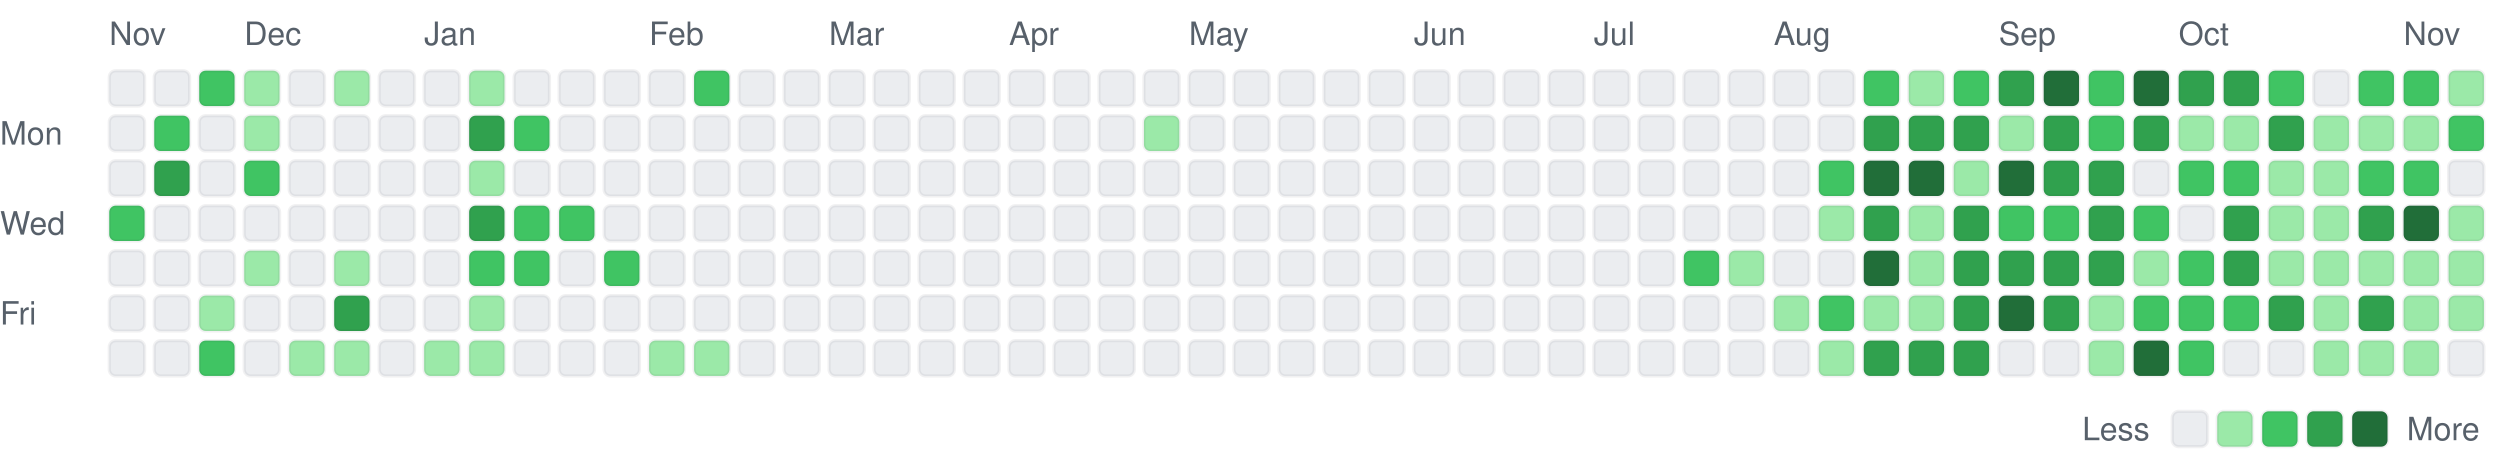
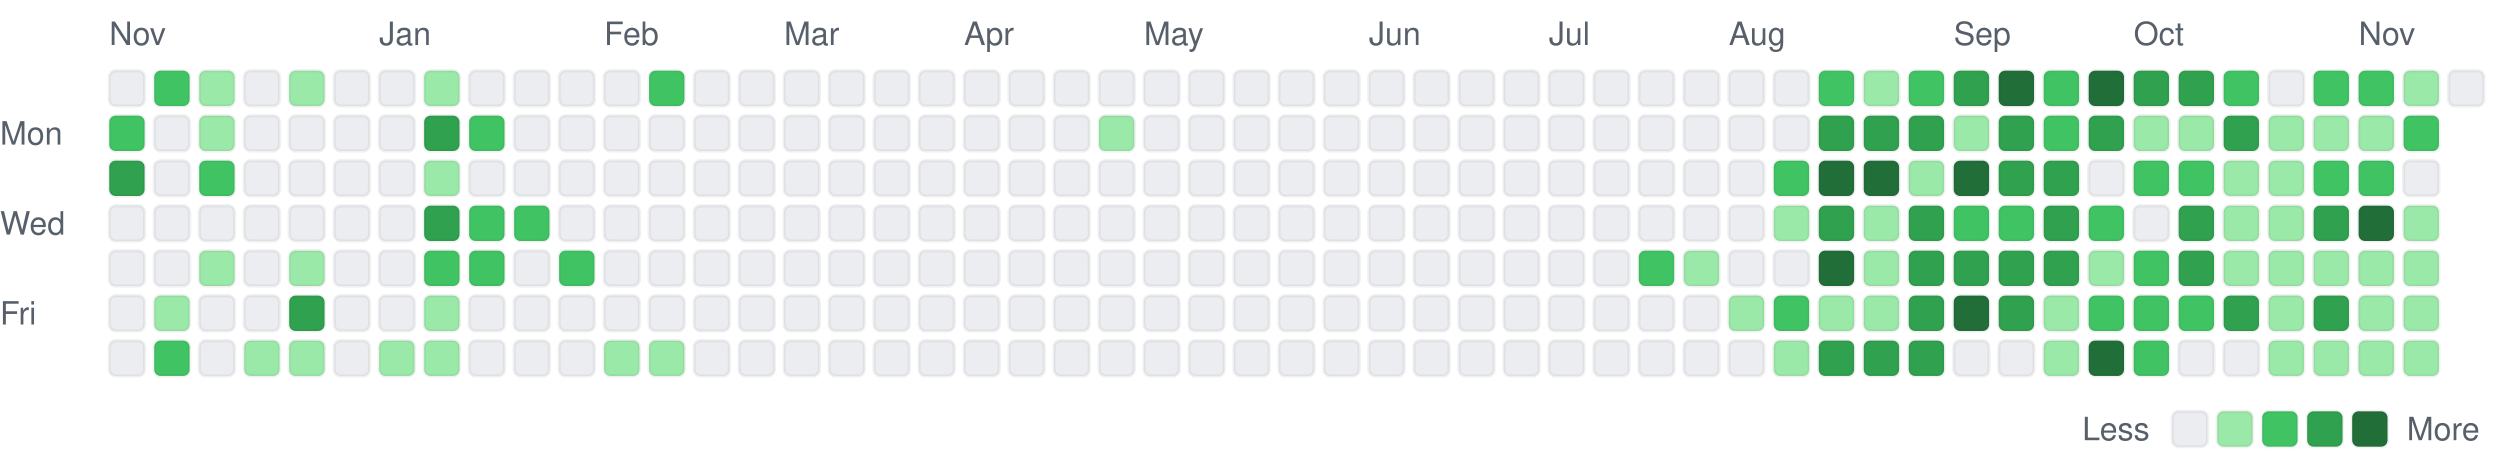
<svg xmlns="http://www.w3.org/2000/svg" width="778" height="146" viewBox="0 0 778 146" role="img" aria-label="LeetCode submissions per day, last 53 weeks">
  <style>text{font:10px -apple-system, Segoe UI, Helvetica, Arial, sans-serif;fill:#57606a}rect{rx:2px;ry:2px;stroke:rgba(27,31,35,.06);stroke-width:1px}.l0{fill:#ebedf0}.l1{fill:#9be9a8}.l2{fill:#40c463}.l3{fill:#30a14e}.l4{fill:#216e39}@media (prefers-color-scheme:dark){text{fill:#8b949e}rect{stroke:rgba(255,255,255,.05)}.l0{fill:#161b22}.l1{fill:#0e4429}.l2{fill:#006d32}.l3{fill:#26a641}.l4{fill:#39d353}}</style>
  <text x="34" y="14">Nov</text>
  <rect class="l0" x="34" y="22" width="11" height="11" />
-   <rect class="l0" x="34" y="36" width="11" height="11" />
-   <rect class="l0" x="34" y="50" width="11" height="11" />
-   <rect class="l2" x="34" y="64" width="11" height="11" />
+   <rect class="l2" x="34" y="36" width="11" height="11" />
+   <rect class="l3" x="34" y="50" width="11" height="11" />
+   <rect class="l0" x="34" y="64" width="11" height="11" />
  <rect class="l0" x="34" y="78" width="11" height="11" />
  <rect class="l0" x="34" y="92" width="11" height="11" />
  <rect class="l0" x="34" y="106" width="11" height="11" />
-   <rect class="l0" x="48" y="22" width="11" height="11" />
-   <rect class="l2" x="48" y="36" width="11" height="11" />
-   <rect class="l3" x="48" y="50" width="11" height="11" />
+   <rect class="l2" x="48" y="22" width="11" height="11" />
+   <rect class="l0" x="48" y="36" width="11" height="11" />
+   <rect class="l0" x="48" y="50" width="11" height="11" />
  <rect class="l0" x="48" y="64" width="11" height="11" />
  <rect class="l0" x="48" y="78" width="11" height="11" />
-   <rect class="l0" x="48" y="92" width="11" height="11" />
-   <rect class="l0" x="48" y="106" width="11" height="11" />
-   <rect class="l2" x="62" y="22" width="11" height="11" />
-   <rect class="l0" x="62" y="36" width="11" height="11" />
-   <rect class="l0" x="62" y="50" width="11" height="11" />
+   <rect class="l1" x="48" y="92" width="11" height="11" />
+   <rect class="l2" x="48" y="106" width="11" height="11" />
+   <rect class="l1" x="62" y="22" width="11" height="11" />
+   <rect class="l1" x="62" y="36" width="11" height="11" />
+   <rect class="l2" x="62" y="50" width="11" height="11" />
  <rect class="l0" x="62" y="64" width="11" height="11" />
-   <rect class="l0" x="62" y="78" width="11" height="11" />
-   <rect class="l1" x="62" y="92" width="11" height="11" />
-   <rect class="l2" x="62" y="106" width="11" height="11" />
-   <text x="76" y="14">Dec</text>
-   <rect class="l1" x="76" y="22" width="11" height="11" />
-   <rect class="l1" x="76" y="36" width="11" height="11" />
-   <rect class="l2" x="76" y="50" width="11" height="11" />
+   <rect class="l1" x="62" y="78" width="11" height="11" />
+   <rect class="l0" x="62" y="92" width="11" height="11" />
+   <rect class="l0" x="62" y="106" width="11" height="11" />
+   <rect class="l0" x="76" y="22" width="11" height="11" />
+   <rect class="l0" x="76" y="36" width="11" height="11" />
+   <rect class="l0" x="76" y="50" width="11" height="11" />
  <rect class="l0" x="76" y="64" width="11" height="11" />
-   <rect class="l1" x="76" y="78" width="11" height="11" />
+   <rect class="l0" x="76" y="78" width="11" height="11" />
  <rect class="l0" x="76" y="92" width="11" height="11" />
-   <rect class="l0" x="76" y="106" width="11" height="11" />
-   <rect class="l0" x="90" y="22" width="11" height="11" />
+   <rect class="l1" x="76" y="106" width="11" height="11" />
+   <rect class="l1" x="90" y="22" width="11" height="11" />
  <rect class="l0" x="90" y="36" width="11" height="11" />
  <rect class="l0" x="90" y="50" width="11" height="11" />
  <rect class="l0" x="90" y="64" width="11" height="11" />
-   <rect class="l0" x="90" y="78" width="11" height="11" />
-   <rect class="l0" x="90" y="92" width="11" height="11" />
+   <rect class="l1" x="90" y="78" width="11" height="11" />
+   <rect class="l3" x="90" y="92" width="11" height="11" />
  <rect class="l1" x="90" y="106" width="11" height="11" />
-   <rect class="l1" x="104" y="22" width="11" height="11" />
+   <rect class="l0" x="104" y="22" width="11" height="11" />
  <rect class="l0" x="104" y="36" width="11" height="11" />
  <rect class="l0" x="104" y="50" width="11" height="11" />
  <rect class="l0" x="104" y="64" width="11" height="11" />
-   <rect class="l1" x="104" y="78" width="11" height="11" />
-   <rect class="l3" x="104" y="92" width="11" height="11" />
-   <rect class="l1" x="104" y="106" width="11" height="11" />
+   <rect class="l0" x="104" y="78" width="11" height="11" />
+   <rect class="l0" x="104" y="92" width="11" height="11" />
+   <rect class="l0" x="104" y="106" width="11" height="11" />
+   <text x="118" y="14">Jan</text>
  <rect class="l0" x="118" y="22" width="11" height="11" />
  <rect class="l0" x="118" y="36" width="11" height="11" />
  <rect class="l0" x="118" y="50" width="11" height="11" />
  <rect class="l0" x="118" y="64" width="11" height="11" />
  <rect class="l0" x="118" y="78" width="11" height="11" />
  <rect class="l0" x="118" y="92" width="11" height="11" />
-   <rect class="l0" x="118" y="106" width="11" height="11" />
-   <text x="132" y="14">Jan</text>
-   <rect class="l0" x="132" y="22" width="11" height="11" />
-   <rect class="l0" x="132" y="36" width="11" height="11" />
-   <rect class="l0" x="132" y="50" width="11" height="11" />
-   <rect class="l0" x="132" y="64" width="11" height="11" />
-   <rect class="l0" x="132" y="78" width="11" height="11" />
-   <rect class="l0" x="132" y="92" width="11" height="11" />
+   <rect class="l1" x="118" y="106" width="11" height="11" />
+   <rect class="l1" x="132" y="22" width="11" height="11" />
+   <rect class="l3" x="132" y="36" width="11" height="11" />
+   <rect class="l1" x="132" y="50" width="11" height="11" />
+   <rect class="l3" x="132" y="64" width="11" height="11" />
+   <rect class="l2" x="132" y="78" width="11" height="11" />
+   <rect class="l1" x="132" y="92" width="11" height="11" />
  <rect class="l1" x="132" y="106" width="11" height="11" />
-   <rect class="l1" x="146" y="22" width="11" height="11" />
-   <rect class="l3" x="146" y="36" width="11" height="11" />
-   <rect class="l1" x="146" y="50" width="11" height="11" />
-   <rect class="l3" x="146" y="64" width="11" height="11" />
+   <rect class="l0" x="146" y="22" width="11" height="11" />
+   <rect class="l2" x="146" y="36" width="11" height="11" />
+   <rect class="l0" x="146" y="50" width="11" height="11" />
+   <rect class="l2" x="146" y="64" width="11" height="11" />
  <rect class="l2" x="146" y="78" width="11" height="11" />
-   <rect class="l1" x="146" y="92" width="11" height="11" />
-   <rect class="l1" x="146" y="106" width="11" height="11" />
+   <rect class="l0" x="146" y="92" width="11" height="11" />
+   <rect class="l0" x="146" y="106" width="11" height="11" />
  <rect class="l0" x="160" y="22" width="11" height="11" />
-   <rect class="l2" x="160" y="36" width="11" height="11" />
+   <rect class="l0" x="160" y="36" width="11" height="11" />
  <rect class="l0" x="160" y="50" width="11" height="11" />
  <rect class="l2" x="160" y="64" width="11" height="11" />
-   <rect class="l2" x="160" y="78" width="11" height="11" />
+   <rect class="l0" x="160" y="78" width="11" height="11" />
  <rect class="l0" x="160" y="92" width="11" height="11" />
  <rect class="l0" x="160" y="106" width="11" height="11" />
  <rect class="l0" x="174" y="22" width="11" height="11" />
  <rect class="l0" x="174" y="36" width="11" height="11" />
  <rect class="l0" x="174" y="50" width="11" height="11" />
-   <rect class="l2" x="174" y="64" width="11" height="11" />
-   <rect class="l0" x="174" y="78" width="11" height="11" />
+   <rect class="l0" x="174" y="64" width="11" height="11" />
+   <rect class="l2" x="174" y="78" width="11" height="11" />
  <rect class="l0" x="174" y="92" width="11" height="11" />
  <rect class="l0" x="174" y="106" width="11" height="11" />
+   <text x="188" y="14">Feb</text>
  <rect class="l0" x="188" y="22" width="11" height="11" />
  <rect class="l0" x="188" y="36" width="11" height="11" />
  <rect class="l0" x="188" y="50" width="11" height="11" />
  <rect class="l0" x="188" y="64" width="11" height="11" />
-   <rect class="l2" x="188" y="78" width="11" height="11" />
+   <rect class="l0" x="188" y="78" width="11" height="11" />
  <rect class="l0" x="188" y="92" width="11" height="11" />
-   <rect class="l0" x="188" y="106" width="11" height="11" />
-   <text x="202" y="14">Feb</text>
-   <rect class="l0" x="202" y="22" width="11" height="11" />
+   <rect class="l1" x="188" y="106" width="11" height="11" />
+   <rect class="l2" x="202" y="22" width="11" height="11" />
  <rect class="l0" x="202" y="36" width="11" height="11" />
  <rect class="l0" x="202" y="50" width="11" height="11" />
  <rect class="l0" x="202" y="64" width="11" height="11" />
  <rect class="l0" x="202" y="78" width="11" height="11" />
  <rect class="l0" x="202" y="92" width="11" height="11" />
  <rect class="l1" x="202" y="106" width="11" height="11" />
-   <rect class="l2" x="216" y="22" width="11" height="11" />
+   <rect class="l0" x="216" y="22" width="11" height="11" />
  <rect class="l0" x="216" y="36" width="11" height="11" />
  <rect class="l0" x="216" y="50" width="11" height="11" />
  <rect class="l0" x="216" y="64" width="11" height="11" />
  <rect class="l0" x="216" y="78" width="11" height="11" />
  <rect class="l0" x="216" y="92" width="11" height="11" />
-   <rect class="l1" x="216" y="106" width="11" height="11" />
+   <rect class="l0" x="216" y="106" width="11" height="11" />
  <rect class="l0" x="230" y="22" width="11" height="11" />
  <rect class="l0" x="230" y="36" width="11" height="11" />
  <rect class="l0" x="230" y="50" width="11" height="11" />
  <rect class="l0" x="230" y="64" width="11" height="11" />
  <rect class="l0" x="230" y="78" width="11" height="11" />
  <rect class="l0" x="230" y="92" width="11" height="11" />
  <rect class="l0" x="230" y="106" width="11" height="11" />
+   <text x="244" y="14">Mar</text>
  <rect class="l0" x="244" y="22" width="11" height="11" />
  <rect class="l0" x="244" y="36" width="11" height="11" />
  <rect class="l0" x="244" y="50" width="11" height="11" />
  <rect class="l0" x="244" y="64" width="11" height="11" />
  <rect class="l0" x="244" y="78" width="11" height="11" />
  <rect class="l0" x="244" y="92" width="11" height="11" />
  <rect class="l0" x="244" y="106" width="11" height="11" />
-   <text x="258" y="14">Mar</text>
  <rect class="l0" x="258" y="22" width="11" height="11" />
  <rect class="l0" x="258" y="36" width="11" height="11" />
  <rect class="l0" x="258" y="50" width="11" height="11" />
  <rect class="l0" x="258" y="64" width="11" height="11" />
  <rect class="l0" x="258" y="78" width="11" height="11" />
  <rect class="l0" x="258" y="92" width="11" height="11" />
  <rect class="l0" x="258" y="106" width="11" height="11" />
  <rect class="l0" x="272" y="22" width="11" height="11" />
  <rect class="l0" x="272" y="36" width="11" height="11" />
  <rect class="l0" x="272" y="50" width="11" height="11" />
  <rect class="l0" x="272" y="64" width="11" height="11" />
  <rect class="l0" x="272" y="78" width="11" height="11" />
  <rect class="l0" x="272" y="92" width="11" height="11" />
  <rect class="l0" x="272" y="106" width="11" height="11" />
  <rect class="l0" x="286" y="22" width="11" height="11" />
  <rect class="l0" x="286" y="36" width="11" height="11" />
  <rect class="l0" x="286" y="50" width="11" height="11" />
  <rect class="l0" x="286" y="64" width="11" height="11" />
  <rect class="l0" x="286" y="78" width="11" height="11" />
  <rect class="l0" x="286" y="92" width="11" height="11" />
  <rect class="l0" x="286" y="106" width="11" height="11" />
+   <text x="300" y="14">Apr</text>
  <rect class="l0" x="300" y="22" width="11" height="11" />
  <rect class="l0" x="300" y="36" width="11" height="11" />
  <rect class="l0" x="300" y="50" width="11" height="11" />
  <rect class="l0" x="300" y="64" width="11" height="11" />
  <rect class="l0" x="300" y="78" width="11" height="11" />
  <rect class="l0" x="300" y="92" width="11" height="11" />
  <rect class="l0" x="300" y="106" width="11" height="11" />
-   <text x="314" y="14">Apr</text>
  <rect class="l0" x="314" y="22" width="11" height="11" />
  <rect class="l0" x="314" y="36" width="11" height="11" />
  <rect class="l0" x="314" y="50" width="11" height="11" />
  <rect class="l0" x="314" y="64" width="11" height="11" />
  <rect class="l0" x="314" y="78" width="11" height="11" />
  <rect class="l0" x="314" y="92" width="11" height="11" />
  <rect class="l0" x="314" y="106" width="11" height="11" />
  <rect class="l0" x="328" y="22" width="11" height="11" />
  <rect class="l0" x="328" y="36" width="11" height="11" />
  <rect class="l0" x="328" y="50" width="11" height="11" />
  <rect class="l0" x="328" y="64" width="11" height="11" />
  <rect class="l0" x="328" y="78" width="11" height="11" />
  <rect class="l0" x="328" y="92" width="11" height="11" />
  <rect class="l0" x="328" y="106" width="11" height="11" />
  <rect class="l0" x="342" y="22" width="11" height="11" />
-   <rect class="l0" x="342" y="36" width="11" height="11" />
+   <rect class="l1" x="342" y="36" width="11" height="11" />
  <rect class="l0" x="342" y="50" width="11" height="11" />
  <rect class="l0" x="342" y="64" width="11" height="11" />
  <rect class="l0" x="342" y="78" width="11" height="11" />
  <rect class="l0" x="342" y="92" width="11" height="11" />
  <rect class="l0" x="342" y="106" width="11" height="11" />
+   <text x="356" y="14">May</text>
  <rect class="l0" x="356" y="22" width="11" height="11" />
-   <rect class="l1" x="356" y="36" width="11" height="11" />
+   <rect class="l0" x="356" y="36" width="11" height="11" />
  <rect class="l0" x="356" y="50" width="11" height="11" />
  <rect class="l0" x="356" y="64" width="11" height="11" />
  <rect class="l0" x="356" y="78" width="11" height="11" />
  <rect class="l0" x="356" y="92" width="11" height="11" />
  <rect class="l0" x="356" y="106" width="11" height="11" />
-   <text x="370" y="14">May</text>
  <rect class="l0" x="370" y="22" width="11" height="11" />
  <rect class="l0" x="370" y="36" width="11" height="11" />
  <rect class="l0" x="370" y="50" width="11" height="11" />
  <rect class="l0" x="370" y="64" width="11" height="11" />
  <rect class="l0" x="370" y="78" width="11" height="11" />
  <rect class="l0" x="370" y="92" width="11" height="11" />
  <rect class="l0" x="370" y="106" width="11" height="11" />
  <rect class="l0" x="384" y="22" width="11" height="11" />
  <rect class="l0" x="384" y="36" width="11" height="11" />
  <rect class="l0" x="384" y="50" width="11" height="11" />
  <rect class="l0" x="384" y="64" width="11" height="11" />
  <rect class="l0" x="384" y="78" width="11" height="11" />
  <rect class="l0" x="384" y="92" width="11" height="11" />
  <rect class="l0" x="384" y="106" width="11" height="11" />
  <rect class="l0" x="398" y="22" width="11" height="11" />
  <rect class="l0" x="398" y="36" width="11" height="11" />
  <rect class="l0" x="398" y="50" width="11" height="11" />
  <rect class="l0" x="398" y="64" width="11" height="11" />
  <rect class="l0" x="398" y="78" width="11" height="11" />
  <rect class="l0" x="398" y="92" width="11" height="11" />
  <rect class="l0" x="398" y="106" width="11" height="11" />
  <rect class="l0" x="412" y="22" width="11" height="11" />
  <rect class="l0" x="412" y="36" width="11" height="11" />
  <rect class="l0" x="412" y="50" width="11" height="11" />
  <rect class="l0" x="412" y="64" width="11" height="11" />
  <rect class="l0" x="412" y="78" width="11" height="11" />
  <rect class="l0" x="412" y="92" width="11" height="11" />
  <rect class="l0" x="412" y="106" width="11" height="11" />
+   <text x="426" y="14">Jun</text>
  <rect class="l0" x="426" y="22" width="11" height="11" />
  <rect class="l0" x="426" y="36" width="11" height="11" />
  <rect class="l0" x="426" y="50" width="11" height="11" />
  <rect class="l0" x="426" y="64" width="11" height="11" />
  <rect class="l0" x="426" y="78" width="11" height="11" />
  <rect class="l0" x="426" y="92" width="11" height="11" />
  <rect class="l0" x="426" y="106" width="11" height="11" />
-   <text x="440" y="14">Jun</text>
  <rect class="l0" x="440" y="22" width="11" height="11" />
  <rect class="l0" x="440" y="36" width="11" height="11" />
  <rect class="l0" x="440" y="50" width="11" height="11" />
  <rect class="l0" x="440" y="64" width="11" height="11" />
  <rect class="l0" x="440" y="78" width="11" height="11" />
  <rect class="l0" x="440" y="92" width="11" height="11" />
  <rect class="l0" x="440" y="106" width="11" height="11" />
  <rect class="l0" x="454" y="22" width="11" height="11" />
  <rect class="l0" x="454" y="36" width="11" height="11" />
  <rect class="l0" x="454" y="50" width="11" height="11" />
  <rect class="l0" x="454" y="64" width="11" height="11" />
  <rect class="l0" x="454" y="78" width="11" height="11" />
  <rect class="l0" x="454" y="92" width="11" height="11" />
  <rect class="l0" x="454" y="106" width="11" height="11" />
  <rect class="l0" x="468" y="22" width="11" height="11" />
  <rect class="l0" x="468" y="36" width="11" height="11" />
  <rect class="l0" x="468" y="50" width="11" height="11" />
  <rect class="l0" x="468" y="64" width="11" height="11" />
  <rect class="l0" x="468" y="78" width="11" height="11" />
  <rect class="l0" x="468" y="92" width="11" height="11" />
  <rect class="l0" x="468" y="106" width="11" height="11" />
+   <text x="482" y="14">Jul</text>
  <rect class="l0" x="482" y="22" width="11" height="11" />
  <rect class="l0" x="482" y="36" width="11" height="11" />
  <rect class="l0" x="482" y="50" width="11" height="11" />
  <rect class="l0" x="482" y="64" width="11" height="11" />
  <rect class="l0" x="482" y="78" width="11" height="11" />
  <rect class="l0" x="482" y="92" width="11" height="11" />
  <rect class="l0" x="482" y="106" width="11" height="11" />
-   <text x="496" y="14">Jul</text>
  <rect class="l0" x="496" y="22" width="11" height="11" />
  <rect class="l0" x="496" y="36" width="11" height="11" />
  <rect class="l0" x="496" y="50" width="11" height="11" />
  <rect class="l0" x="496" y="64" width="11" height="11" />
  <rect class="l0" x="496" y="78" width="11" height="11" />
  <rect class="l0" x="496" y="92" width="11" height="11" />
  <rect class="l0" x="496" y="106" width="11" height="11" />
  <rect class="l0" x="510" y="22" width="11" height="11" />
  <rect class="l0" x="510" y="36" width="11" height="11" />
  <rect class="l0" x="510" y="50" width="11" height="11" />
  <rect class="l0" x="510" y="64" width="11" height="11" />
-   <rect class="l0" x="510" y="78" width="11" height="11" />
+   <rect class="l2" x="510" y="78" width="11" height="11" />
  <rect class="l0" x="510" y="92" width="11" height="11" />
  <rect class="l0" x="510" y="106" width="11" height="11" />
  <rect class="l0" x="524" y="22" width="11" height="11" />
  <rect class="l0" x="524" y="36" width="11" height="11" />
  <rect class="l0" x="524" y="50" width="11" height="11" />
  <rect class="l0" x="524" y="64" width="11" height="11" />
-   <rect class="l2" x="524" y="78" width="11" height="11" />
+   <rect class="l1" x="524" y="78" width="11" height="11" />
  <rect class="l0" x="524" y="92" width="11" height="11" />
  <rect class="l0" x="524" y="106" width="11" height="11" />
+   <text x="538" y="14">Aug</text>
  <rect class="l0" x="538" y="22" width="11" height="11" />
  <rect class="l0" x="538" y="36" width="11" height="11" />
  <rect class="l0" x="538" y="50" width="11" height="11" />
  <rect class="l0" x="538" y="64" width="11" height="11" />
-   <rect class="l1" x="538" y="78" width="11" height="11" />
-   <rect class="l0" x="538" y="92" width="11" height="11" />
+   <rect class="l0" x="538" y="78" width="11" height="11" />
+   <rect class="l1" x="538" y="92" width="11" height="11" />
  <rect class="l0" x="538" y="106" width="11" height="11" />
-   <text x="552" y="14">Aug</text>
  <rect class="l0" x="552" y="22" width="11" height="11" />
  <rect class="l0" x="552" y="36" width="11" height="11" />
-   <rect class="l0" x="552" y="50" width="11" height="11" />
-   <rect class="l0" x="552" y="64" width="11" height="11" />
+   <rect class="l2" x="552" y="50" width="11" height="11" />
+   <rect class="l1" x="552" y="64" width="11" height="11" />
  <rect class="l0" x="552" y="78" width="11" height="11" />
-   <rect class="l1" x="552" y="92" width="11" height="11" />
-   <rect class="l0" x="552" y="106" width="11" height="11" />
-   <rect class="l0" x="566" y="22" width="11" height="11" />
-   <rect class="l0" x="566" y="36" width="11" height="11" />
-   <rect class="l2" x="566" y="50" width="11" height="11" />
-   <rect class="l1" x="566" y="64" width="11" height="11" />
-   <rect class="l0" x="566" y="78" width="11" height="11" />
-   <rect class="l2" x="566" y="92" width="11" height="11" />
-   <rect class="l1" x="566" y="106" width="11" height="11" />
-   <rect class="l2" x="580" y="22" width="11" height="11" />
+   <rect class="l2" x="552" y="92" width="11" height="11" />
+   <rect class="l1" x="552" y="106" width="11" height="11" />
+   <rect class="l2" x="566" y="22" width="11" height="11" />
+   <rect class="l3" x="566" y="36" width="11" height="11" />
+   <rect class="l4" x="566" y="50" width="11" height="11" />
+   <rect class="l3" x="566" y="64" width="11" height="11" />
+   <rect class="l4" x="566" y="78" width="11" height="11" />
+   <rect class="l1" x="566" y="92" width="11" height="11" />
+   <rect class="l3" x="566" y="106" width="11" height="11" />
+   <rect class="l1" x="580" y="22" width="11" height="11" />
  <rect class="l3" x="580" y="36" width="11" height="11" />
  <rect class="l4" x="580" y="50" width="11" height="11" />
-   <rect class="l3" x="580" y="64" width="11" height="11" />
-   <rect class="l4" x="580" y="78" width="11" height="11" />
+   <rect class="l1" x="580" y="64" width="11" height="11" />
+   <rect class="l1" x="580" y="78" width="11" height="11" />
  <rect class="l1" x="580" y="92" width="11" height="11" />
  <rect class="l3" x="580" y="106" width="11" height="11" />
-   <rect class="l1" x="594" y="22" width="11" height="11" />
+   <rect class="l2" x="594" y="22" width="11" height="11" />
  <rect class="l3" x="594" y="36" width="11" height="11" />
-   <rect class="l4" x="594" y="50" width="11" height="11" />
-   <rect class="l1" x="594" y="64" width="11" height="11" />
-   <rect class="l1" x="594" y="78" width="11" height="11" />
-   <rect class="l1" x="594" y="92" width="11" height="11" />
+   <rect class="l1" x="594" y="50" width="11" height="11" />
+   <rect class="l3" x="594" y="64" width="11" height="11" />
+   <rect class="l3" x="594" y="78" width="11" height="11" />
+   <rect class="l3" x="594" y="92" width="11" height="11" />
  <rect class="l3" x="594" y="106" width="11" height="11" />
-   <rect class="l2" x="608" y="22" width="11" height="11" />
-   <rect class="l3" x="608" y="36" width="11" height="11" />
-   <rect class="l1" x="608" y="50" width="11" height="11" />
-   <rect class="l3" x="608" y="64" width="11" height="11" />
+   <text x="608" y="14">Sep</text>
+   <rect class="l3" x="608" y="22" width="11" height="11" />
+   <rect class="l1" x="608" y="36" width="11" height="11" />
+   <rect class="l4" x="608" y="50" width="11" height="11" />
+   <rect class="l2" x="608" y="64" width="11" height="11" />
  <rect class="l3" x="608" y="78" width="11" height="11" />
-   <rect class="l3" x="608" y="92" width="11" height="11" />
-   <rect class="l3" x="608" y="106" width="11" height="11" />
-   <text x="622" y="14">Sep</text>
-   <rect class="l3" x="622" y="22" width="11" height="11" />
-   <rect class="l1" x="622" y="36" width="11" height="11" />
-   <rect class="l4" x="622" y="50" width="11" height="11" />
+   <rect class="l4" x="608" y="92" width="11" height="11" />
+   <rect class="l0" x="608" y="106" width="11" height="11" />
+   <rect class="l4" x="622" y="22" width="11" height="11" />
+   <rect class="l3" x="622" y="36" width="11" height="11" />
+   <rect class="l3" x="622" y="50" width="11" height="11" />
  <rect class="l2" x="622" y="64" width="11" height="11" />
  <rect class="l3" x="622" y="78" width="11" height="11" />
-   <rect class="l4" x="622" y="92" width="11" height="11" />
+   <rect class="l3" x="622" y="92" width="11" height="11" />
  <rect class="l0" x="622" y="106" width="11" height="11" />
-   <rect class="l4" x="636" y="22" width="11" height="11" />
-   <rect class="l3" x="636" y="36" width="11" height="11" />
+   <rect class="l2" x="636" y="22" width="11" height="11" />
+   <rect class="l2" x="636" y="36" width="11" height="11" />
  <rect class="l3" x="636" y="50" width="11" height="11" />
-   <rect class="l2" x="636" y="64" width="11" height="11" />
+   <rect class="l3" x="636" y="64" width="11" height="11" />
  <rect class="l3" x="636" y="78" width="11" height="11" />
-   <rect class="l3" x="636" y="92" width="11" height="11" />
-   <rect class="l0" x="636" y="106" width="11" height="11" />
-   <rect class="l2" x="650" y="22" width="11" height="11" />
-   <rect class="l2" x="650" y="36" width="11" height="11" />
-   <rect class="l3" x="650" y="50" width="11" height="11" />
-   <rect class="l3" x="650" y="64" width="11" height="11" />
-   <rect class="l3" x="650" y="78" width="11" height="11" />
-   <rect class="l1" x="650" y="92" width="11" height="11" />
-   <rect class="l1" x="650" y="106" width="11" height="11" />
-   <rect class="l4" x="664" y="22" width="11" height="11" />
-   <rect class="l3" x="664" y="36" width="11" height="11" />
-   <rect class="l0" x="664" y="50" width="11" height="11" />
-   <rect class="l2" x="664" y="64" width="11" height="11" />
-   <rect class="l1" x="664" y="78" width="11" height="11" />
+   <rect class="l1" x="636" y="92" width="11" height="11" />
+   <rect class="l1" x="636" y="106" width="11" height="11" />
+   <rect class="l4" x="650" y="22" width="11" height="11" />
+   <rect class="l3" x="650" y="36" width="11" height="11" />
+   <rect class="l0" x="650" y="50" width="11" height="11" />
+   <rect class="l2" x="650" y="64" width="11" height="11" />
+   <rect class="l1" x="650" y="78" width="11" height="11" />
+   <rect class="l2" x="650" y="92" width="11" height="11" />
+   <rect class="l4" x="650" y="106" width="11" height="11" />
+   <text x="664" y="14">Oct</text>
+   <rect class="l3" x="664" y="22" width="11" height="11" />
+   <rect class="l1" x="664" y="36" width="11" height="11" />
+   <rect class="l2" x="664" y="50" width="11" height="11" />
+   <rect class="l0" x="664" y="64" width="11" height="11" />
+   <rect class="l2" x="664" y="78" width="11" height="11" />
  <rect class="l2" x="664" y="92" width="11" height="11" />
-   <rect class="l4" x="664" y="106" width="11" height="11" />
-   <text x="678" y="14">Oct</text>
+   <rect class="l2" x="664" y="106" width="11" height="11" />
  <rect class="l3" x="678" y="22" width="11" height="11" />
  <rect class="l1" x="678" y="36" width="11" height="11" />
  <rect class="l2" x="678" y="50" width="11" height="11" />
-   <rect class="l0" x="678" y="64" width="11" height="11" />
-   <rect class="l2" x="678" y="78" width="11" height="11" />
+   <rect class="l3" x="678" y="64" width="11" height="11" />
+   <rect class="l3" x="678" y="78" width="11" height="11" />
  <rect class="l2" x="678" y="92" width="11" height="11" />
-   <rect class="l2" x="678" y="106" width="11" height="11" />
-   <rect class="l3" x="692" y="22" width="11" height="11" />
-   <rect class="l1" x="692" y="36" width="11" height="11" />
-   <rect class="l2" x="692" y="50" width="11" height="11" />
-   <rect class="l3" x="692" y="64" width="11" height="11" />
-   <rect class="l3" x="692" y="78" width="11" height="11" />
-   <rect class="l2" x="692" y="92" width="11" height="11" />
+   <rect class="l0" x="678" y="106" width="11" height="11" />
+   <rect class="l2" x="692" y="22" width="11" height="11" />
+   <rect class="l3" x="692" y="36" width="11" height="11" />
+   <rect class="l1" x="692" y="50" width="11" height="11" />
+   <rect class="l1" x="692" y="64" width="11" height="11" />
+   <rect class="l1" x="692" y="78" width="11" height="11" />
+   <rect class="l3" x="692" y="92" width="11" height="11" />
  <rect class="l0" x="692" y="106" width="11" height="11" />
-   <rect class="l2" x="706" y="22" width="11" height="11" />
-   <rect class="l3" x="706" y="36" width="11" height="11" />
+   <rect class="l0" x="706" y="22" width="11" height="11" />
+   <rect class="l1" x="706" y="36" width="11" height="11" />
  <rect class="l1" x="706" y="50" width="11" height="11" />
  <rect class="l1" x="706" y="64" width="11" height="11" />
  <rect class="l1" x="706" y="78" width="11" height="11" />
-   <rect class="l3" x="706" y="92" width="11" height="11" />
-   <rect class="l0" x="706" y="106" width="11" height="11" />
-   <rect class="l0" x="720" y="22" width="11" height="11" />
+   <rect class="l1" x="706" y="92" width="11" height="11" />
+   <rect class="l1" x="706" y="106" width="11" height="11" />
+   <rect class="l2" x="720" y="22" width="11" height="11" />
  <rect class="l1" x="720" y="36" width="11" height="11" />
-   <rect class="l1" x="720" y="50" width="11" height="11" />
-   <rect class="l1" x="720" y="64" width="11" height="11" />
+   <rect class="l2" x="720" y="50" width="11" height="11" />
+   <rect class="l3" x="720" y="64" width="11" height="11" />
  <rect class="l1" x="720" y="78" width="11" height="11" />
-   <rect class="l1" x="720" y="92" width="11" height="11" />
+   <rect class="l3" x="720" y="92" width="11" height="11" />
  <rect class="l1" x="720" y="106" width="11" height="11" />
+   <text x="734" y="14">Nov</text>
  <rect class="l2" x="734" y="22" width="11" height="11" />
  <rect class="l1" x="734" y="36" width="11" height="11" />
  <rect class="l2" x="734" y="50" width="11" height="11" />
-   <rect class="l3" x="734" y="64" width="11" height="11" />
+   <rect class="l4" x="734" y="64" width="11" height="11" />
  <rect class="l1" x="734" y="78" width="11" height="11" />
-   <rect class="l3" x="734" y="92" width="11" height="11" />
+   <rect class="l1" x="734" y="92" width="11" height="11" />
  <rect class="l1" x="734" y="106" width="11" height="11" />
-   <text x="748" y="14">Nov</text>
-   <rect class="l2" x="748" y="22" width="11" height="11" />
-   <rect class="l1" x="748" y="36" width="11" height="11" />
-   <rect class="l2" x="748" y="50" width="11" height="11" />
-   <rect class="l4" x="748" y="64" width="11" height="11" />
+   <rect class="l1" x="748" y="22" width="11" height="11" />
+   <rect class="l2" x="748" y="36" width="11" height="11" />
+   <rect class="l0" x="748" y="50" width="11" height="11" />
+   <rect class="l1" x="748" y="64" width="11" height="11" />
  <rect class="l1" x="748" y="78" width="11" height="11" />
  <rect class="l1" x="748" y="92" width="11" height="11" />
  <rect class="l1" x="748" y="106" width="11" height="11" />
-   <rect class="l1" x="762" y="22" width="11" height="11" />
-   <rect class="l2" x="762" y="36" width="11" height="11" />
-   <rect class="l0" x="762" y="50" width="11" height="11" />
-   <rect class="l1" x="762" y="64" width="11" height="11" />
-   <rect class="l1" x="762" y="78" width="11" height="11" />
-   <rect class="l1" x="762" y="92" width="11" height="11" />
-   <rect class="l0" x="762" y="106" width="11" height="11" />
+   <rect class="l0" x="762" y="22" width="11" height="11" />
  <text x="0" y="45">Mon</text>
  <text x="0" y="73">Wed</text>
  <text x="0" y="101">Fri</text>
  <text x="648" y="137">Less</text>
  <rect class="l0" x="676" y="128" width="11" height="11" />
  <rect class="l1" x="690" y="128" width="11" height="11" />
  <rect class="l2" x="704" y="128" width="11" height="11" />
  <rect class="l3" x="718" y="128" width="11" height="11" />
  <rect class="l4" x="732" y="128" width="11" height="11" />
  <text x="749" y="137">More</text>
</svg>
